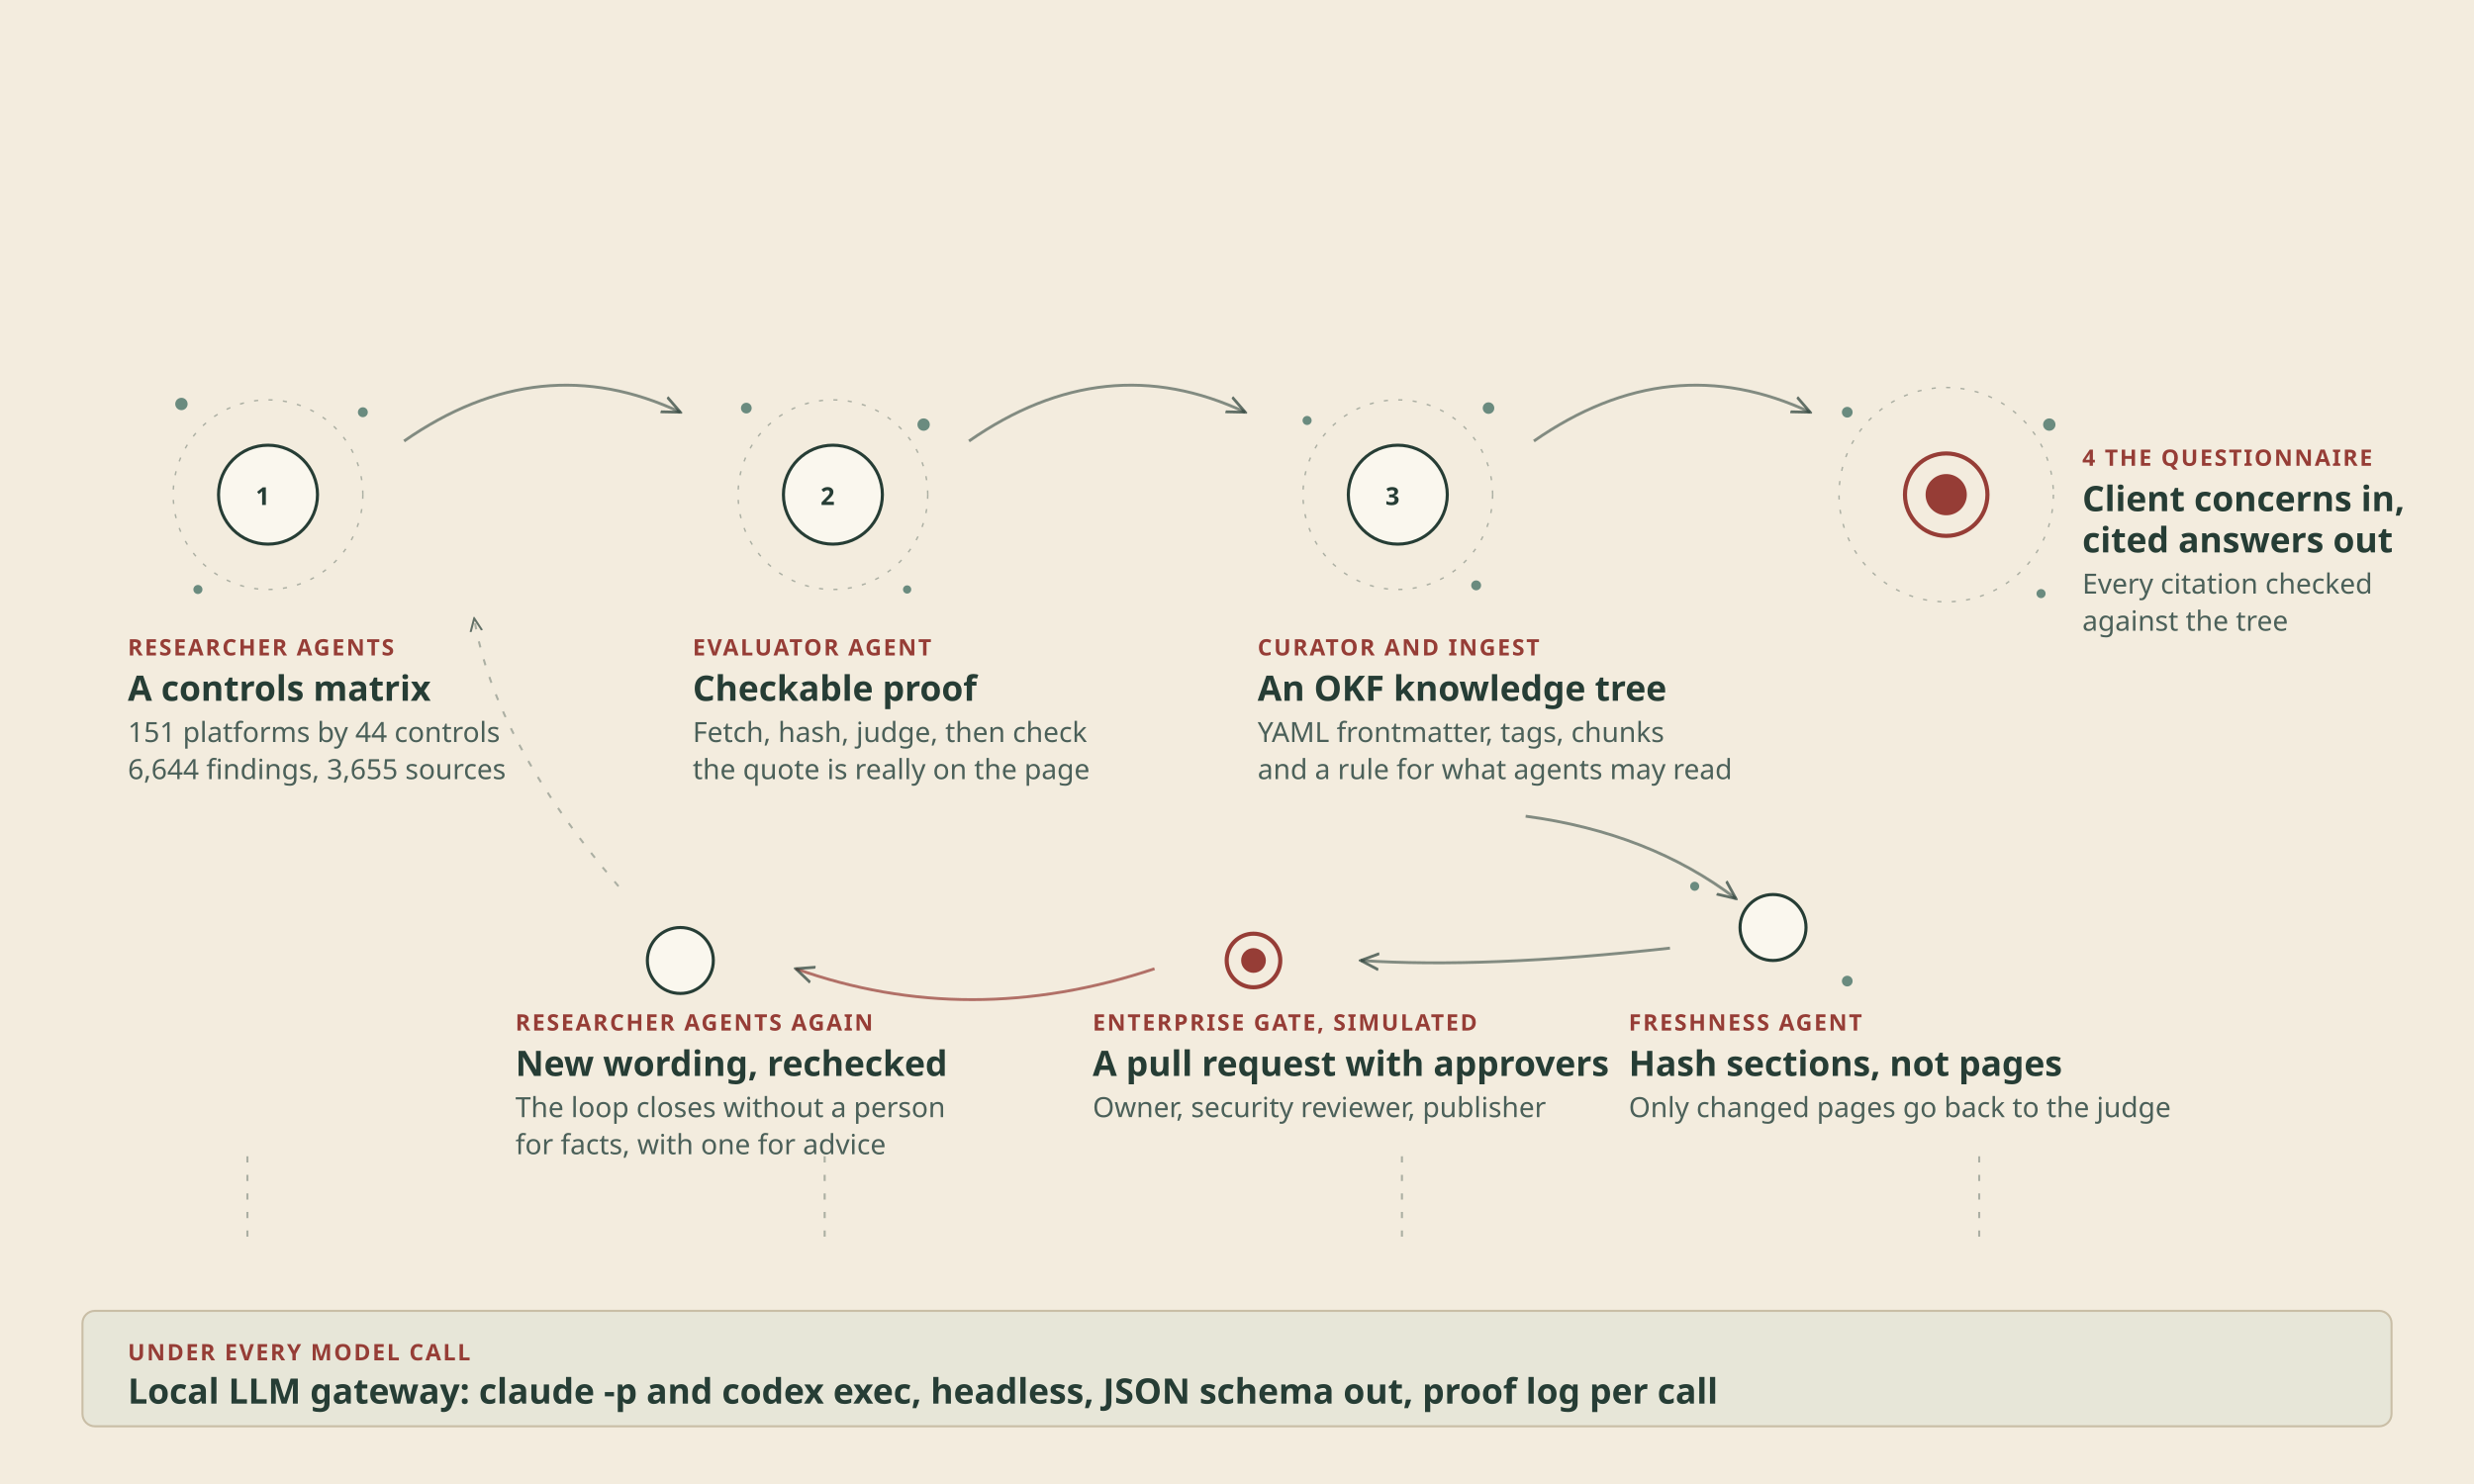
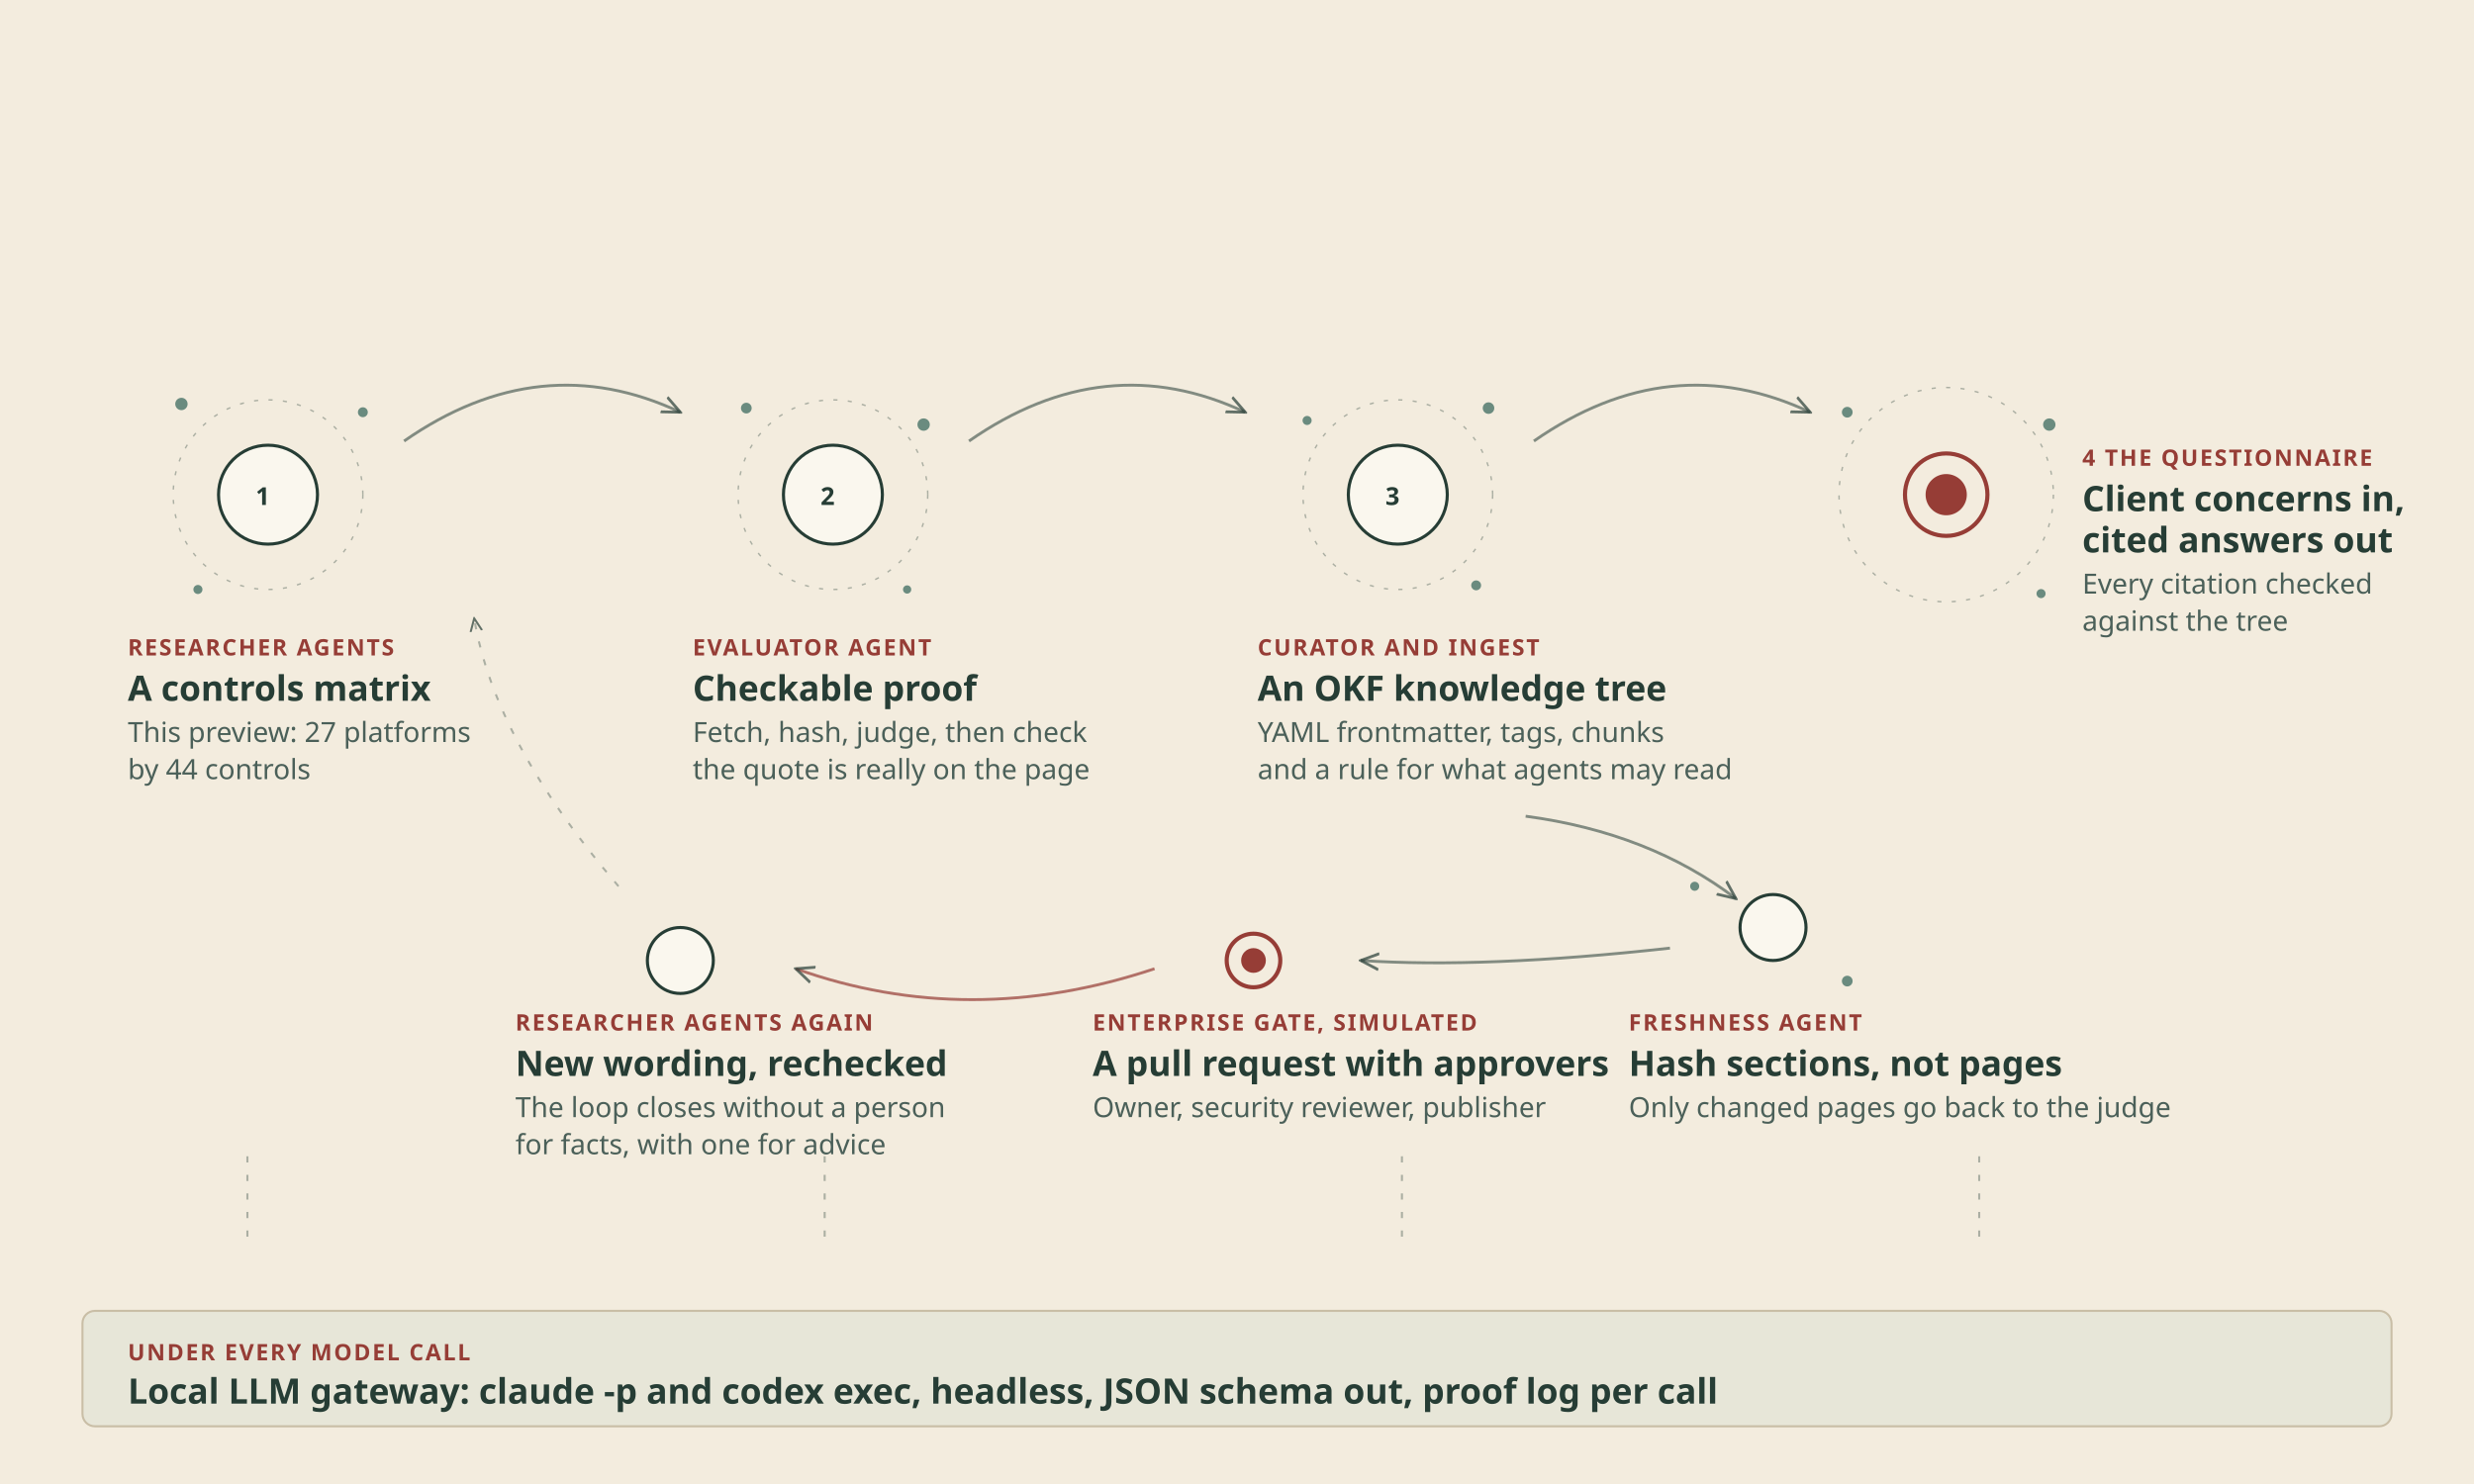
<svg xmlns="http://www.w3.org/2000/svg" viewBox="0 0 1200 720" role="img" aria-labelledby="t d">
  <defs>
    <marker id="arrow" viewBox="0 0 10 10" refX="9" refY="5" markerWidth="7" markerHeight="7" orient="auto-start-reverse">
      <path d="M0 1L9 5L0 9" fill="none" stroke="#263d35" stroke-width="1.4" stroke-opacity=".7" />
    </marker>
    <style>
      .edge { fill:none; stroke:#263d35; stroke-width:1.4; stroke-opacity:.55; }
      .edge-soft { fill:none; stroke:#263d35; stroke-width:1; stroke-opacity:.35; stroke-dasharray:3 6; }
      .edge-red { fill:none; stroke:#963d36; stroke-width:1.4; stroke-opacity:.7; }
      .orbit { fill:none; stroke:#263d35; stroke-width:.7; stroke-opacity:.35; stroke-dasharray:2 5; }
      .hub { fill:#faf7ee; stroke:#263d35; stroke-width:1.5; }
      .ring { fill:none; stroke:#963d36; stroke-width:2; }
      .core { fill:#963d36; }
      .dot { fill:#3d6b5f; fill-opacity:.75; }
      .label { font:600 17px 'Schibsted Grotesk', system-ui, sans-serif; fill:#263d35; }
      .sub { font:400 13.5px 'Schibsted Grotesk', system-ui, sans-serif; fill:#4b6059; }
      .tag { font:600 11px 'Schibsted Grotesk', system-ui, sans-serif; fill:#963d36; letter-spacing:.08em; }
      .num { font:600 12px 'Schibsted Grotesk', system-ui, sans-serif; fill:#faf7ee; }
      .band { fill:#dce2d3; fill-opacity:.55; stroke:#c9bea6; }
    </style>
  </defs>
  <rect width="1200" height="720" fill="#f3ecde" />
  <rect class="band" x="40" y="636" width="1120" height="56" rx="6" />
  <text class="tag" x="62" y="660">UNDER EVERY MODEL CALL</text>
  <text class="label" x="62" y="681">Local LLM gateway: claude -p and codex exec, headless, JSON schema out, proof log per call</text>
  <path class="edge" marker-end="url(#arrow)" d="M196 214Q262 168 330 200" />
  <path class="edge" marker-end="url(#arrow)" d="M470 214Q536 168 604 200" />
  <path class="edge" marker-end="url(#arrow)" d="M744 214Q810 168 878 200" />
  <path class="edge" marker-end="url(#arrow)" d="M740 396Q800 404 842 436" />
  <path class="edge-red" marker-end="url(#arrow)" d="M560 470Q470 500 386 470" />
  <path class="edge" marker-end="url(#arrow)" d="M810 460Q720 470 660 466" />
  <path class="edge-soft" marker-end="url(#arrow)" d="M300 430Q240 360 230 300" />
  <path class="edge-soft" d="M120 600L120 560M400 600L400 560M680 600L680 560M960 600L960 560" />
  <circle class="orbit" cx="130" cy="240" r="46" />
  <circle class="hub" cx="130" cy="240" r="24" />
  <text class="num" x="124" y="245" style="fill:#263d35">1</text>
  <circle class="dot" cx="88" cy="196" r="3" />
  <circle class="dot" cx="176" cy="200" r="2.4" />
  <circle class="dot" cx="96" cy="286" r="2.2" />
  <text class="tag" x="62" y="318">RESEARCHER AGENTS</text>
  <text class="label" x="62" y="340">A controls matrix</text>
-   <text class="sub" x="62" y="360">151 platforms by 44 controls</text>
-   <text class="sub" x="62" y="378">6,644 findings, 3,655 sources</text>
+   <text class="sub" x="62" y="360">This preview: 27 platforms</text>
+   <text class="sub" x="62" y="378">by 44 controls</text>
  <circle class="orbit" cx="404" cy="240" r="46" />
  <circle class="hub" cx="404" cy="240" r="24" />
  <text class="num" x="398" y="245" style="fill:#263d35">2</text>
  <circle class="dot" cx="362" cy="198" r="2.6" />
  <circle class="dot" cx="448" cy="206" r="3" />
  <circle class="dot" cx="440" cy="286" r="2" />
  <text class="tag" x="336" y="318">EVALUATOR AGENT</text>
  <text class="label" x="336" y="340">Checkable proof</text>
  <text class="sub" x="336" y="360">Fetch, hash, judge, then check</text>
  <text class="sub" x="336" y="378">the quote is really on the page</text>
  <circle class="orbit" cx="678" cy="240" r="46" />
  <circle class="hub" cx="678" cy="240" r="24" />
  <text class="num" x="672" y="245" style="fill:#263d35">3</text>
  <circle class="dot" cx="634" cy="204" r="2.2" />
  <circle class="dot" cx="722" cy="198" r="2.8" />
  <circle class="dot" cx="716" cy="284" r="2.4" />
  <text class="tag" x="610" y="318">CURATOR AND INGEST</text>
  <text class="label" x="610" y="340">An OKF knowledge tree</text>
  <text class="sub" x="610" y="360">YAML frontmatter, tags, chunks</text>
  <text class="sub" x="610" y="378">and a rule for what agents may read</text>
  <circle class="orbit" cx="944" cy="240" r="52" />
  <circle class="ring" cx="944" cy="240" r="20" />
  <circle class="core" cx="944" cy="240" r="10" />
  <circle class="dot" cx="896" cy="200" r="2.6" />
  <circle class="dot" cx="994" cy="206" r="3" />
  <circle class="dot" cx="990" cy="288" r="2.2" />
  <text class="tag" x="1010" y="226">4 THE QUESTIONNAIRE</text>
  <text class="label" x="1010" y="248">Client concerns in,</text>
  <text class="label" x="1010" y="268">cited answers out</text>
  <text class="sub" x="1010" y="288">Every citation checked</text>
  <text class="sub" x="1010" y="306">against the tree</text>
  <circle class="hub" cx="860" cy="450" r="16" />
  <circle class="dot" cx="822" cy="430" r="2.2" />
  <circle class="dot" cx="896" cy="476" r="2.6" />
  <text class="tag" x="790" y="500">FRESHNESS AGENT</text>
  <text class="label" x="790" y="522">Hash sections, not pages</text>
  <text class="sub" x="790" y="542">Only changed pages go back to the judge</text>
  <circle class="ring" cx="608" cy="466" r="13" />
  <circle class="core" cx="608" cy="466" r="6" />
  <text class="tag" x="530" y="500">ENTERPRISE GATE, SIMULATED</text>
  <text class="label" x="530" y="522">A pull request with approvers</text>
  <text class="sub" x="530" y="542">Owner, security reviewer, publisher</text>
  <circle class="hub" cx="330" cy="466" r="16" />
  <text class="tag" x="250" y="500">RESEARCHER AGENTS AGAIN</text>
  <text class="label" x="250" y="522">New wording, rechecked</text>
  <text class="sub" x="250" y="542">The loop closes without a person</text>
  <text class="sub" x="250" y="560">for facts, with one for advice</text>
</svg>
